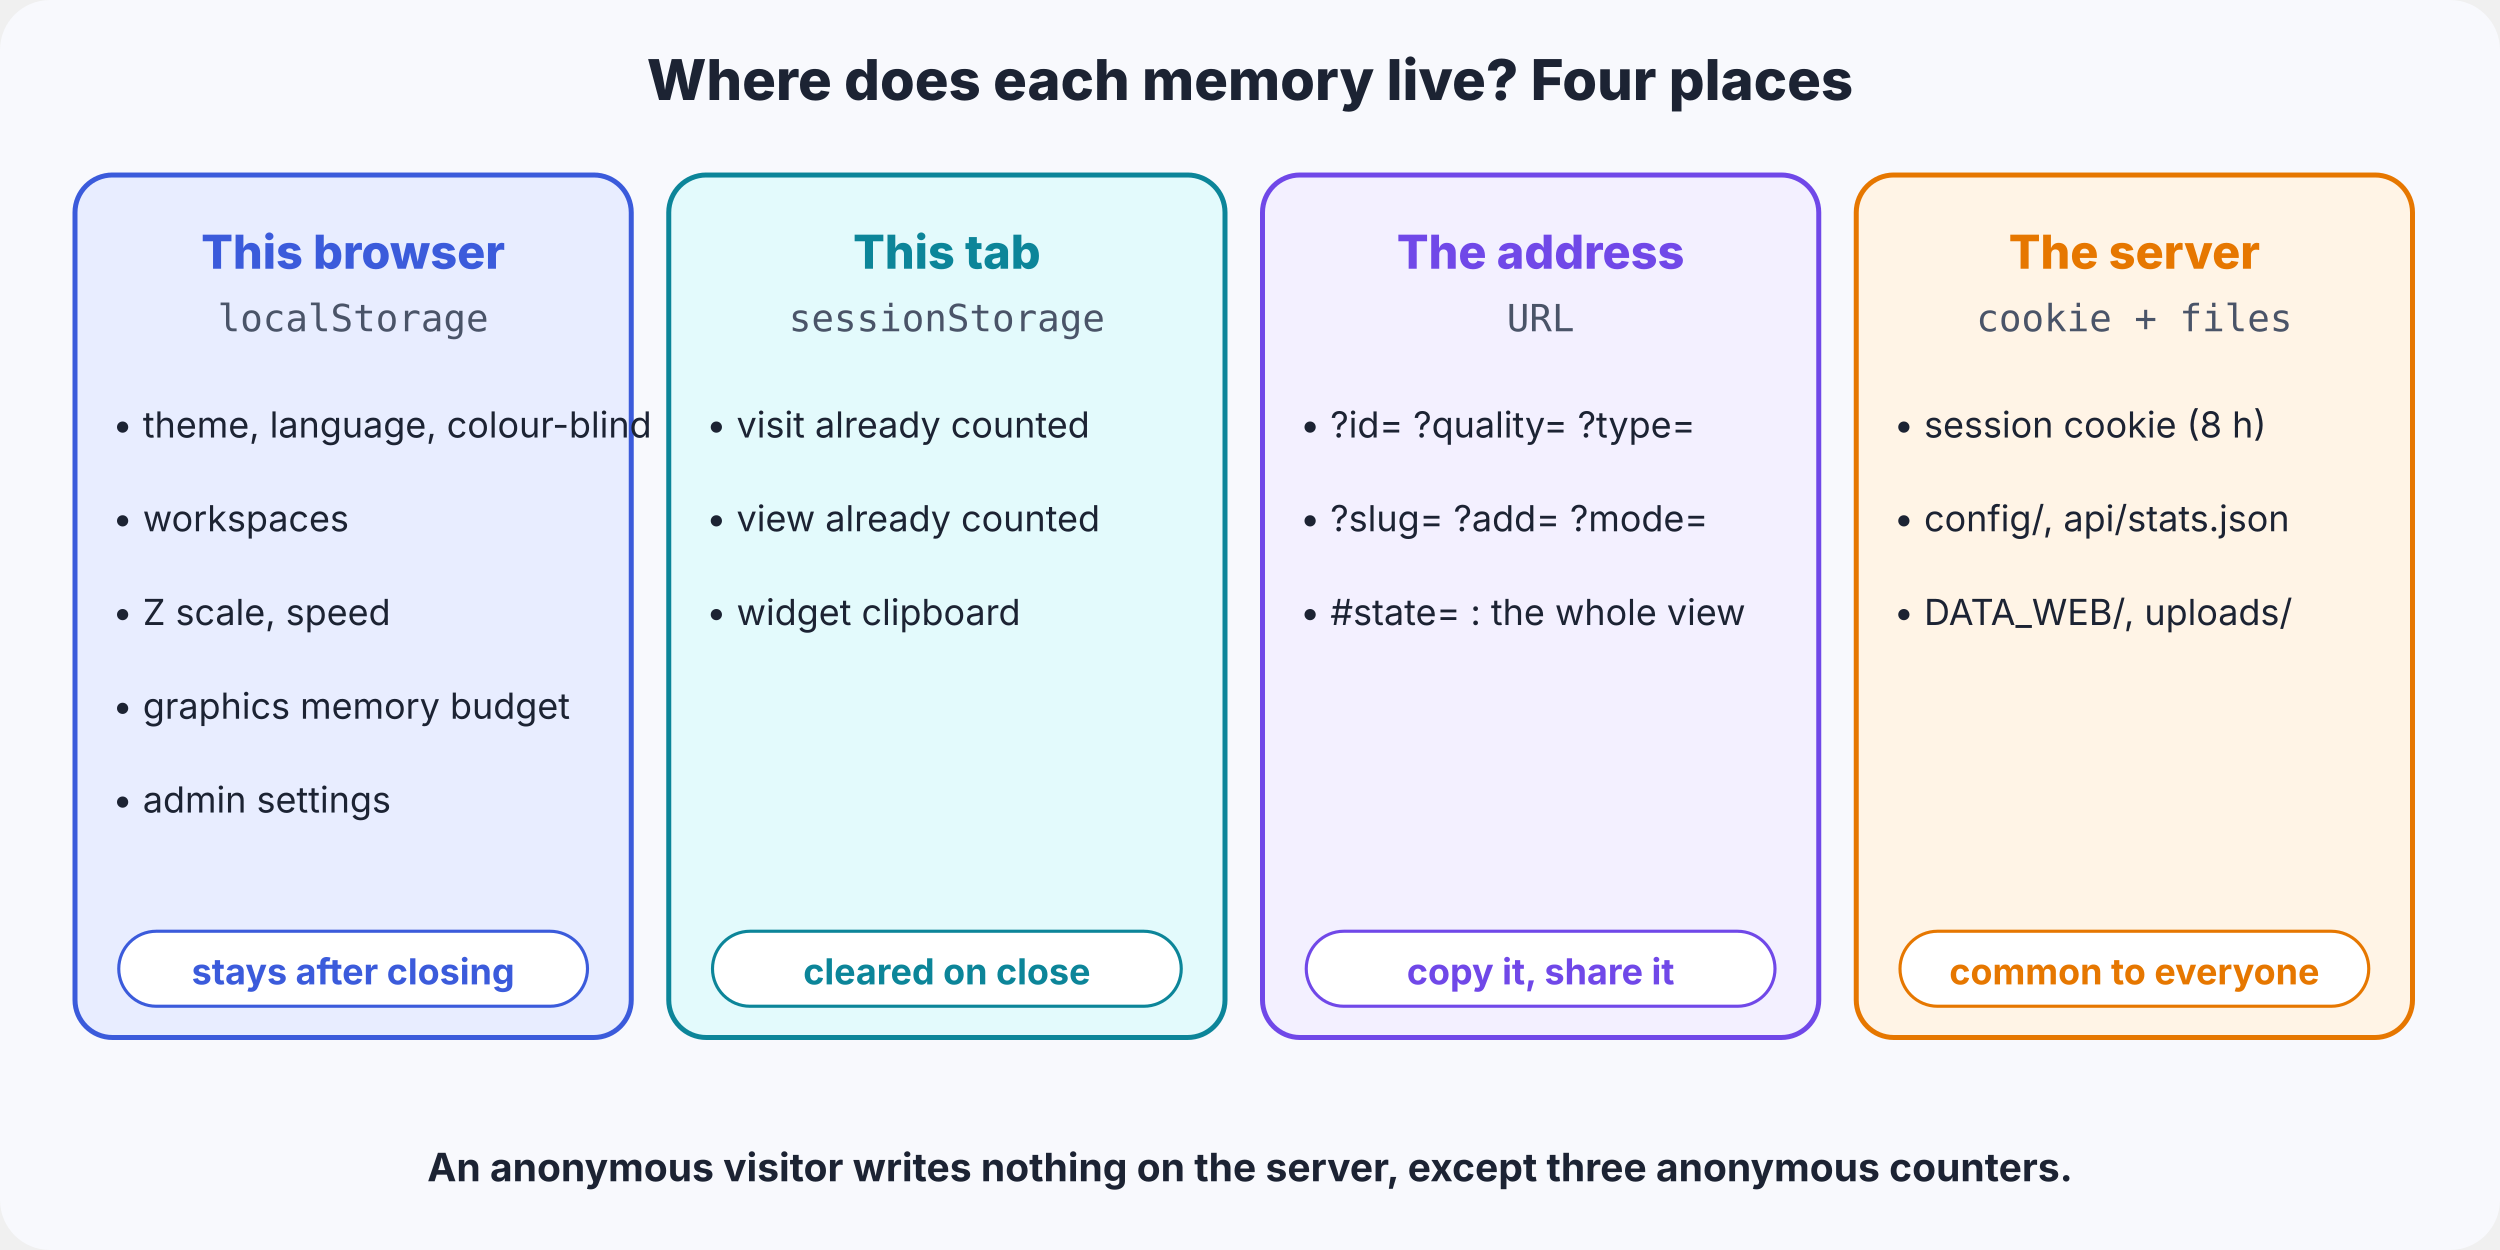
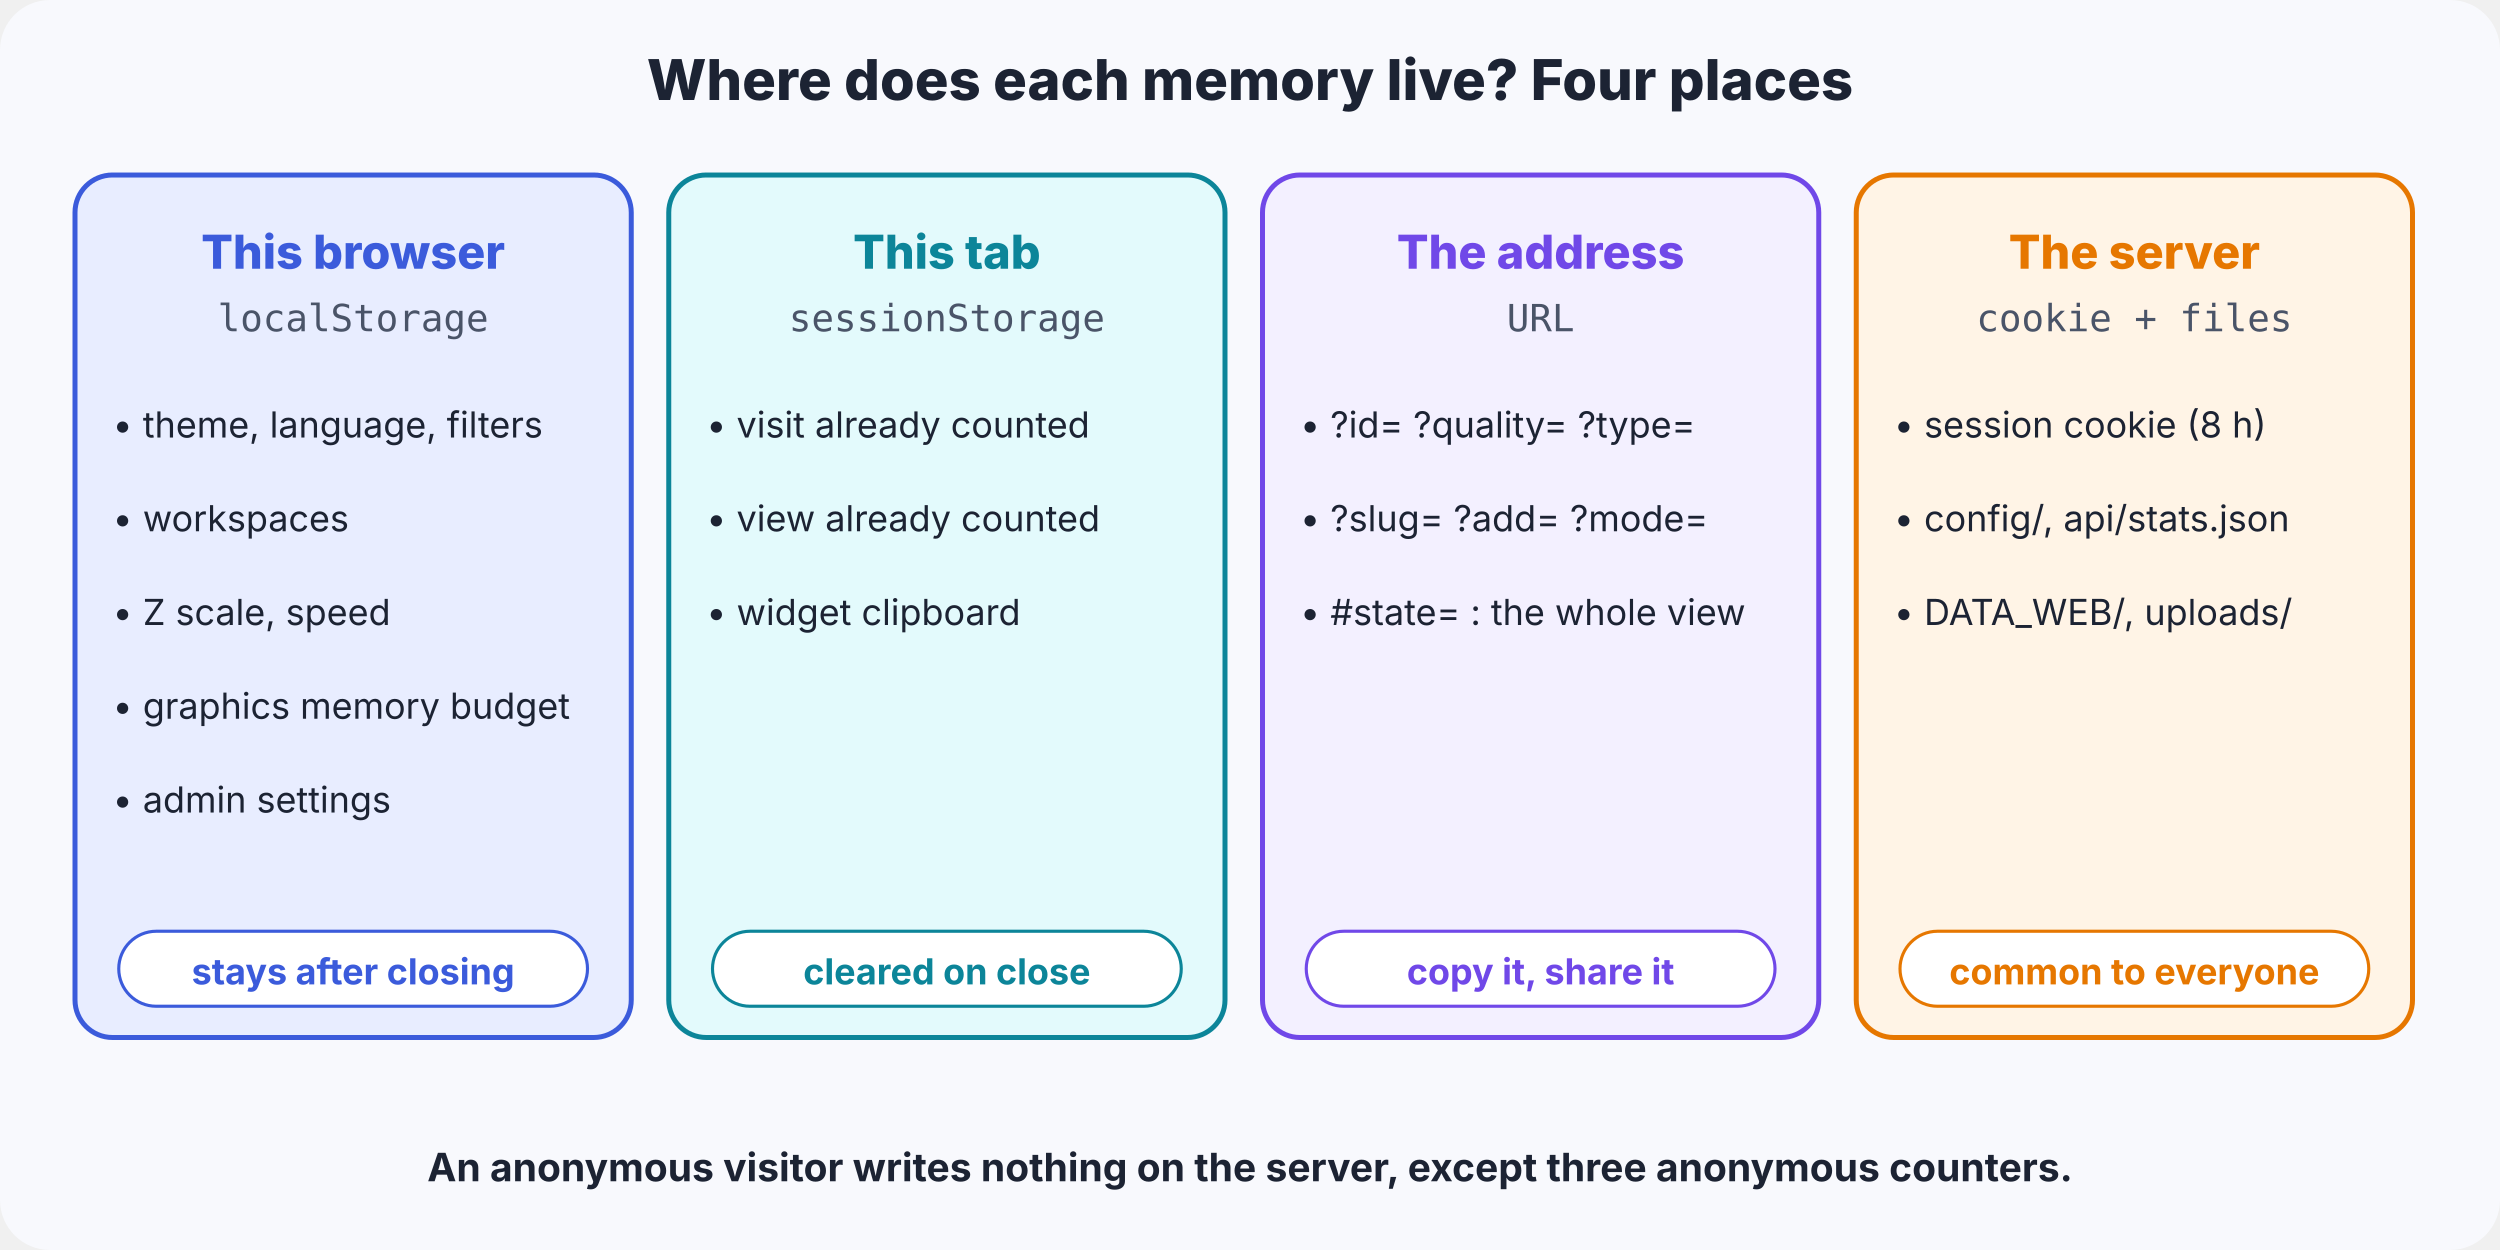
<svg xmlns="http://www.w3.org/2000/svg" viewBox="0 0 800 400" font-family="Inter, sans-serif">
  <defs>
    <marker id="arr" viewBox="0 0 10 10" refX="9" refY="5" markerWidth="7" markerHeight="7" orient="auto">
      <path d="M0,0 L10,5 L0,10 z" fill="#4a5468" />
    </marker>
  </defs>
  <rect width="800" height="400" rx="16" fill="#f8f9fd" />
  <text x="400" y="32" text-anchor="middle" font-size="18" font-weight="800" fill="#1c2333">Where does each memory live? Four places</text>
  <rect x="24" y="56" width="178" height="276" rx="12" fill="#e8edff" stroke="#3b5bdb" stroke-width="1.6" />
  <text x="113" y="86" text-anchor="middle" font-size="15" font-weight="800" fill="#3b5bdb">This browser</text>
  <text x="113" y="106" text-anchor="middle" font-size="12" fill="#4a5468" font-family="monospace">localStorage</text>
-   <text x="36" y="140" font-size="11.5" fill="#1c2333">• theme, language, colour-blind</text>
+   <text x="36" y="140" font-size="11.5" fill="#1c2333">• theme, language, filters</text>
  <text x="36" y="170" font-size="11.5" fill="#1c2333">• workspaces</text>
  <text x="36" y="200" font-size="11.5" fill="#1c2333">• Z scale, speed</text>
  <text x="36" y="230" font-size="11.5" fill="#1c2333">• graphics memory budget</text>
  <text x="36" y="260" font-size="11.5" fill="#1c2333">• admin settings</text>
  <rect x="38" y="298" width="150" height="24" rx="12" fill="#fff" stroke="#3b5bdb" />
  <text x="113" y="315" text-anchor="middle" font-size="11.5" font-weight="700" fill="#3b5bdb">stays after closing</text>
  <rect x="214" y="56" width="178" height="276" rx="12" fill="#e3fafc" stroke="#0c8599" stroke-width="1.6" />
  <text x="303" y="86" text-anchor="middle" font-size="15" font-weight="800" fill="#0c8599">This tab</text>
  <text x="303" y="106" text-anchor="middle" font-size="12" fill="#4a5468" font-family="monospace">sessionStorage</text>
  <text x="226" y="140" font-size="11.5" fill="#1c2333">• visit already counted</text>
  <text x="226" y="170" font-size="11.5" fill="#1c2333">• view already counted</text>
  <text x="226" y="200" font-size="11.5" fill="#1c2333">• widget clipboard</text>
  <rect x="228" y="298" width="150" height="24" rx="12" fill="#fff" stroke="#0c8599" />
  <text x="303" y="315" text-anchor="middle" font-size="11.5" font-weight="700" fill="#0c8599">cleared on close</text>
  <rect x="404" y="56" width="178" height="276" rx="12" fill="#f3f0ff" stroke="#7048e8" stroke-width="1.6" />
  <text x="493" y="86" text-anchor="middle" font-size="15" font-weight="800" fill="#7048e8">The address</text>
  <text x="493" y="106" text-anchor="middle" font-size="12" fill="#4a5468" font-family="monospace">URL</text>
  <text x="416" y="140" font-size="11.5" fill="#1c2333">• ?id=  ?quality=  ?type=</text>
  <text x="416" y="170" font-size="11.5" fill="#1c2333">• ?slug=  ?add=  ?mode=</text>
  <text x="416" y="200" font-size="11.5" fill="#1c2333">• #state= : the whole view</text>
  <rect x="418" y="298" width="150" height="24" rx="12" fill="#fff" stroke="#7048e8" />
  <text x="493" y="315" text-anchor="middle" font-size="11.5" font-weight="700" fill="#7048e8">copy it, share it</text>
  <rect x="594" y="56" width="178" height="276" rx="12" fill="#fff4e6" stroke="#e67700" stroke-width="1.6" />
  <text x="683" y="86" text-anchor="middle" font-size="15" font-weight="800" fill="#e67700">The server</text>
  <text x="683" y="106" text-anchor="middle" font-size="12" fill="#4a5468" font-family="monospace">cookie + files</text>
  <text x="606" y="140" font-size="11.5" fill="#1c2333">• session cookie (8 h)</text>
  <text x="606" y="170" font-size="11.5" fill="#1c2333">• config/, api/stats.json</text>
  <text x="606" y="200" font-size="11.5" fill="#1c2333">• DATA_WEB/, uploads/</text>
  <rect x="608" y="298" width="150" height="24" rx="12" fill="#fff" stroke="#e67700" />
  <text x="683" y="315" text-anchor="middle" font-size="11.5" font-weight="700" fill="#e67700">common to everyone</text>
  <text x="400" y="378" text-anchor="middle" font-size="12.5" font-weight="700" fill="#1c2333">An anonymous visitor writes nothing on the server, except three anonymous counters.</text>
</svg>
